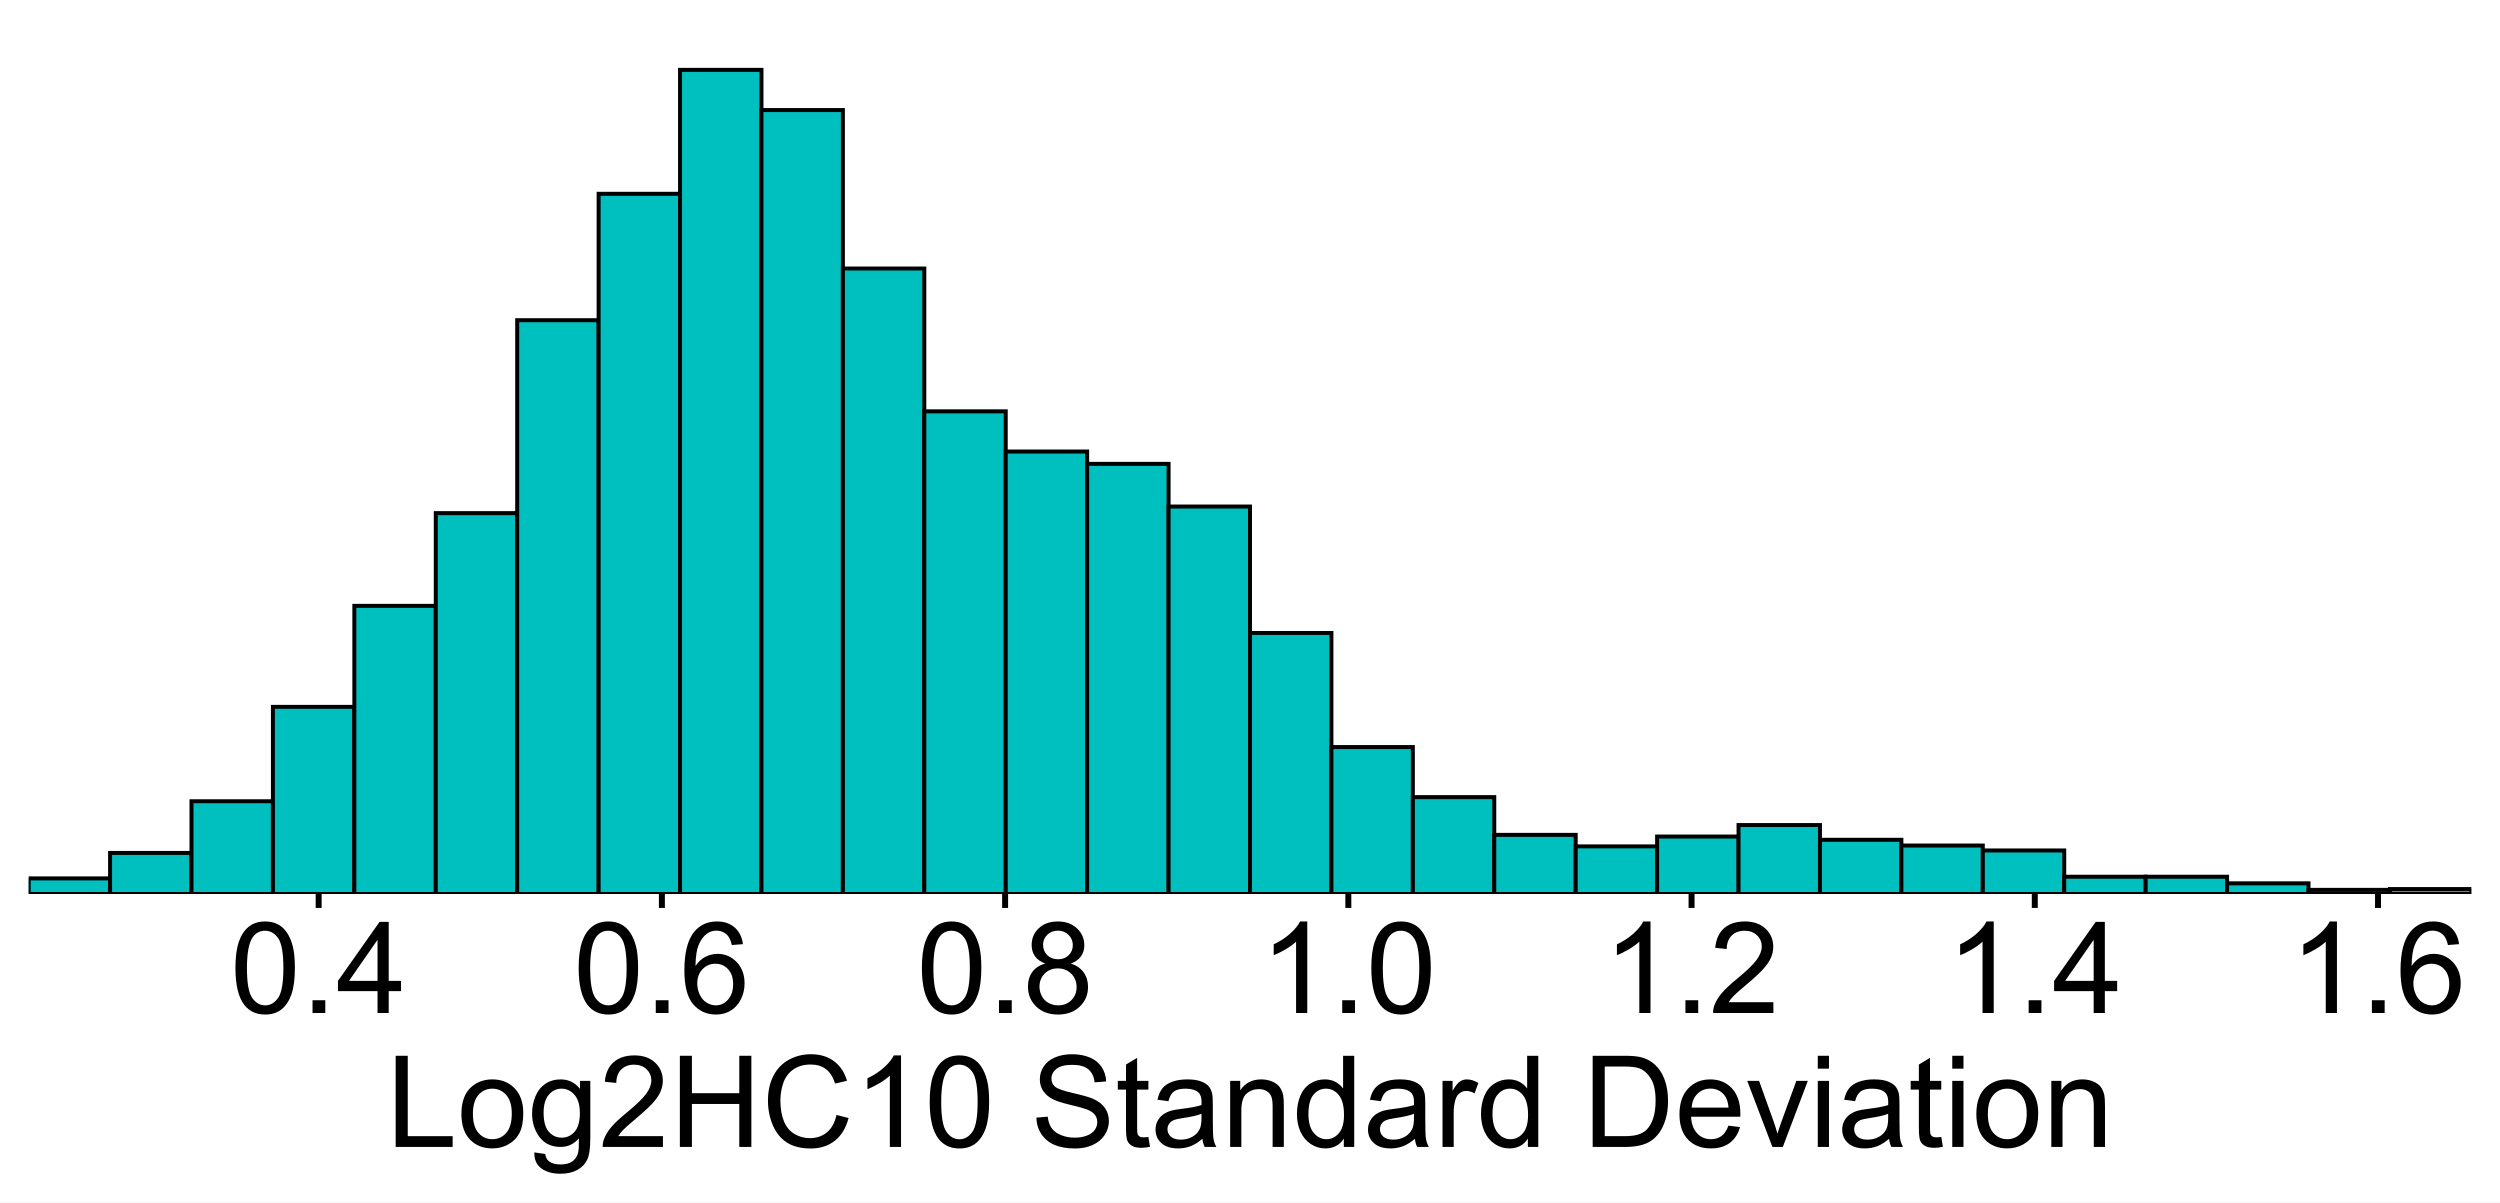
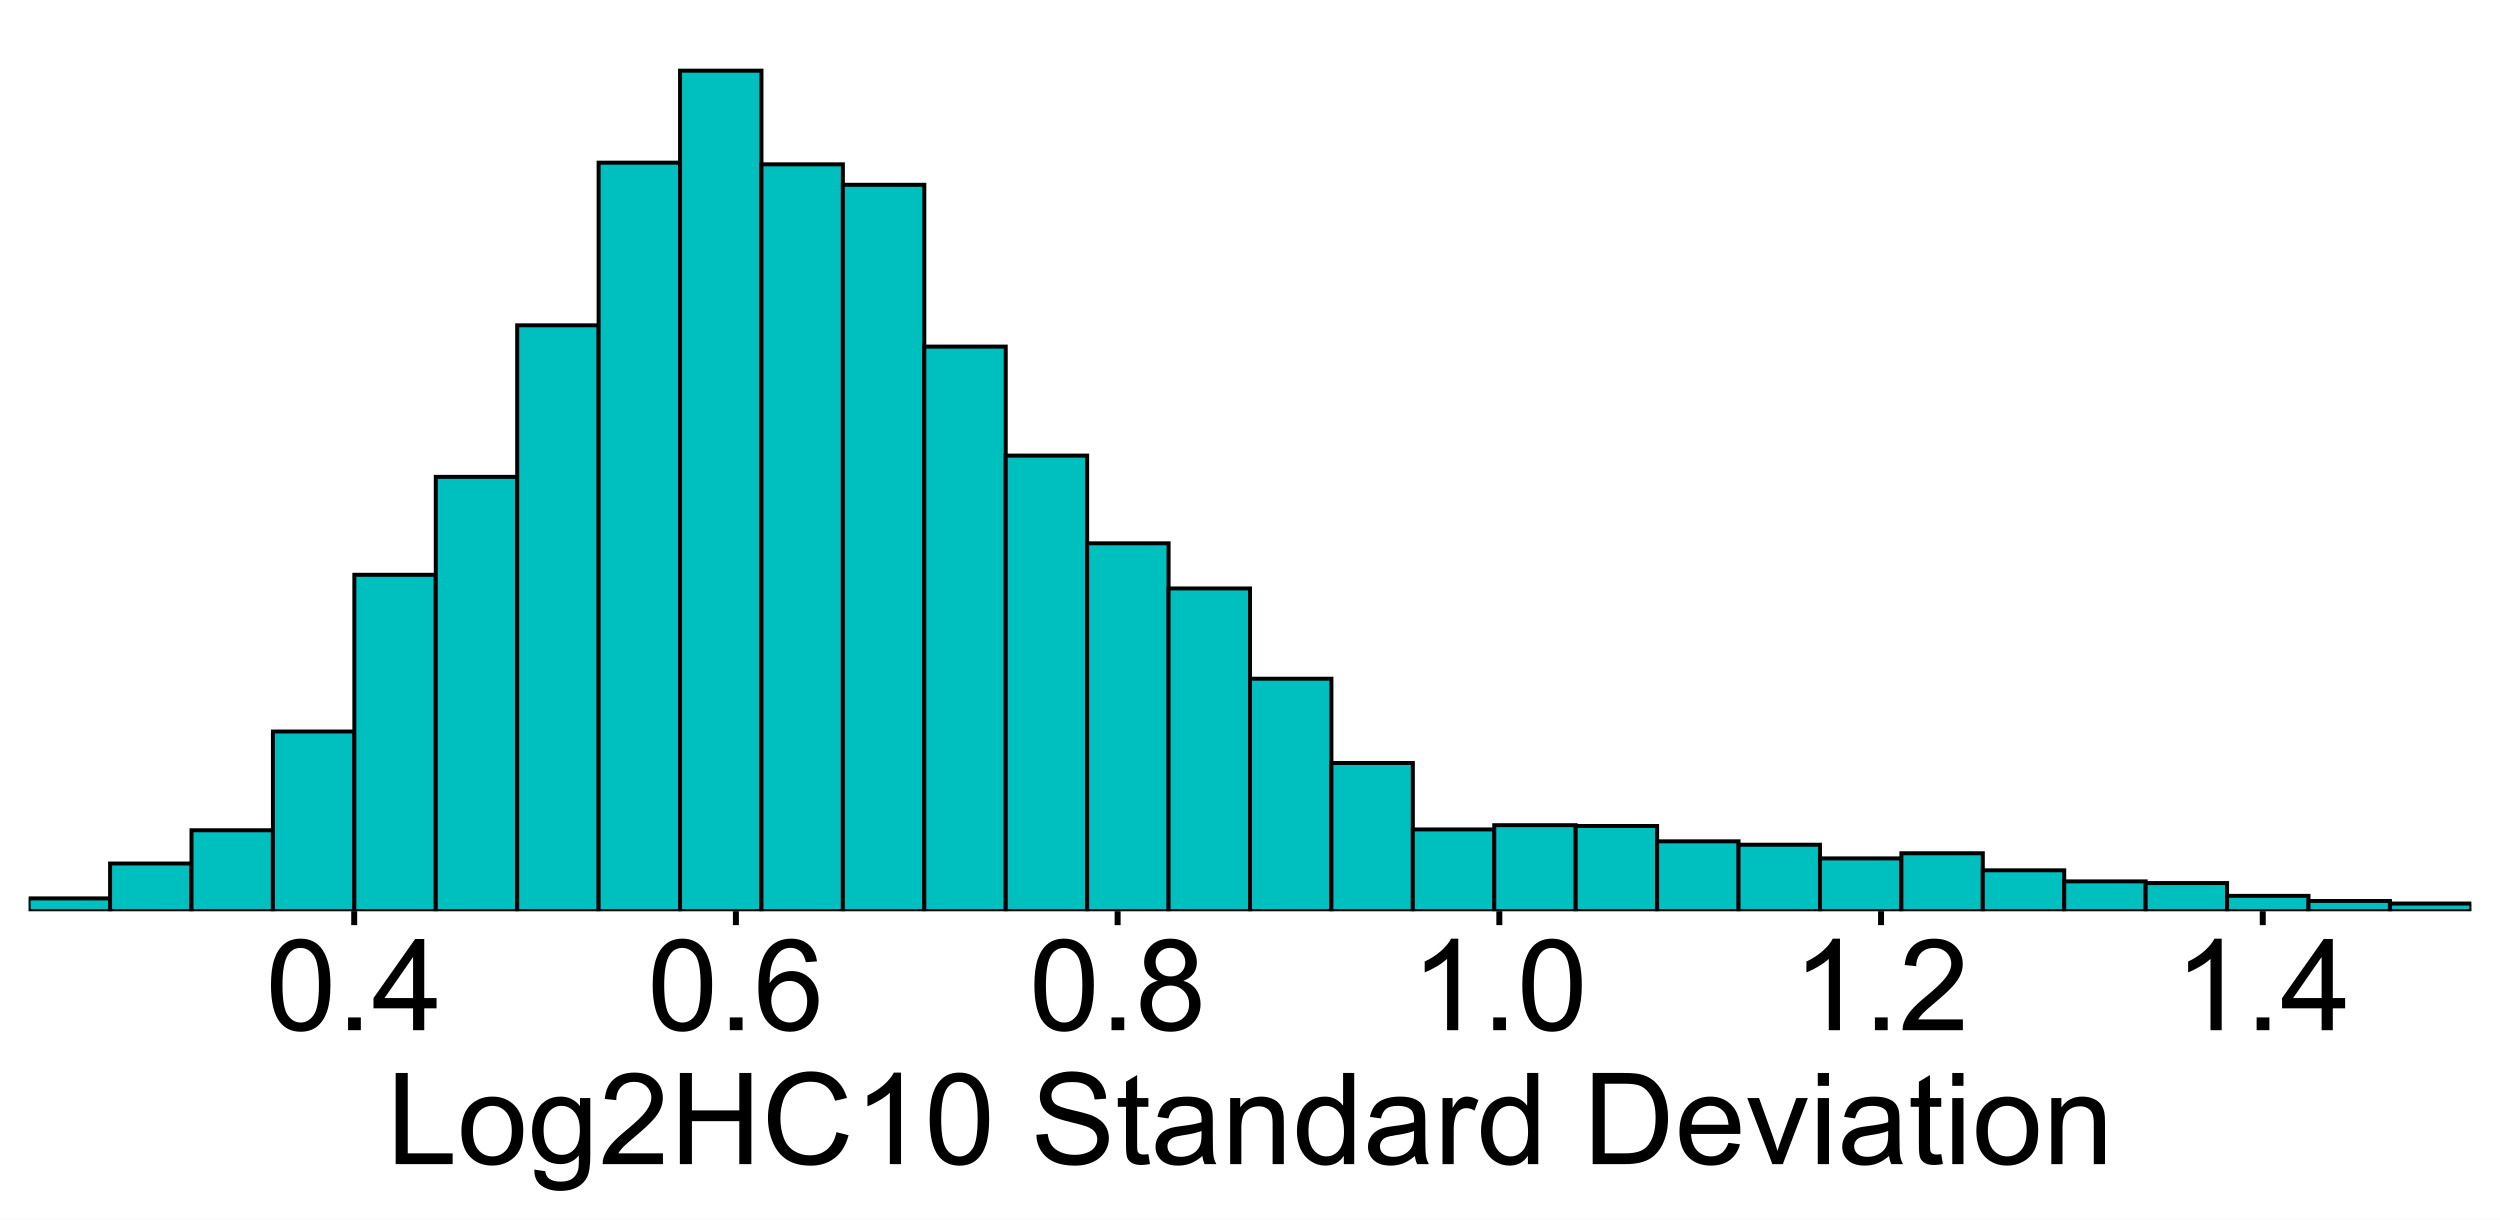
- <svg xmlns="http://www.w3.org/2000/svg" xmlns:xlink="http://www.w3.org/1999/xlink" height="302.135pt" version="1.1" viewBox="0 0 628.2 302.135" width="628.2pt">
+ <svg xmlns="http://www.w3.org/2000/svg" xmlns:xlink="http://www.w3.org/1999/xlink" width="628.2pt" height="306.455pt" viewBox="0 0 628.2 306.455" version="1.1">
  <defs>
-     <style type="text/css">*{stroke-linecap:butt;stroke-linejoin:round;}</style>
+     <style type="text/css">*{stroke-linejoin: round; stroke-linecap: butt}</style>
  </defs>
  <g id="figure_1">
    <g id="patch_1">
-       <path d="M 0 302.135  L 628.2 302.135  L 628.2 0  L 0 0  z " style="fill:#ffffff;" />
+       <path d="M 0 306.455  L 628.2 306.455  L 628.2 0  L 0 0  z " style="fill: #ffffff" />
    </g>
    <g id="axes_1">
      <g id="patch_2">
-         <path d="M 7.2 224.64  L 621 224.64  L 621 7.2  L 7.2 7.2  z " style="fill:#ffffff;" />
+         <path d="M 7.2 228.96  L 621 228.96  L 621 7.2  L 7.2 7.2  z " style="fill: #ffffff" />
      </g>
      <g id="patch_3">
-         <path clip-path="url(#p004b4e993e)" d="M 7.2 224.64  L 27.66 224.64  L 27.66 220.721  L 7.2 220.721  z " style="fill:#00bfbf;stroke:#000000;stroke-linejoin:miter;" />
+         <path d="M 7.2 228.96  L 27.66 228.96  L 27.66 225.75  L 7.2 225.75  z " clip-path="url(#p6d29925bb4)" style="fill: #00bfbf; stroke: #000000; stroke-linejoin: miter" />
      </g>
      <g id="patch_4">
-         <path clip-path="url(#p004b4e993e)" d="M 27.66 224.64  L 48.12 224.64  L 48.12 214.327  L 27.66 214.327  z " style="fill:#00bfbf;stroke:#000000;stroke-linejoin:miter;" />
+         <path d="M 27.66 228.96  L 48.12 228.96  L 48.12 216.977  L 27.66 216.977  z " clip-path="url(#p6d29925bb4)" style="fill: #00bfbf; stroke: #000000; stroke-linejoin: miter" />
      </g>
      <g id="patch_5">
-         <path clip-path="url(#p004b4e993e)" d="M 48.12 224.64  L 68.58 224.64  L 68.58 201.333  L 48.12 201.333  z " style="fill:#00bfbf;stroke:#000000;stroke-linejoin:miter;" />
+         <path d="M 48.12 228.96  L 68.58 228.96  L 68.58 208.632  L 48.12 208.632  z " clip-path="url(#p6d29925bb4)" style="fill: #00bfbf; stroke: #000000; stroke-linejoin: miter" />
      </g>
      <g id="patch_6">
-         <path clip-path="url(#p004b4e993e)" d="M 68.58 224.64  L 89.04 224.64  L 89.04 177.613  L 68.58 177.613  z " style="fill:#00bfbf;stroke:#000000;stroke-linejoin:miter;" />
+         <path d="M 68.58 228.96  L 89.04 228.96  L 89.04 183.81  L 68.58 183.81  z " clip-path="url(#p6d29925bb4)" style="fill: #00bfbf; stroke: #000000; stroke-linejoin: miter" />
      </g>
      <g id="patch_7">
-         <path clip-path="url(#p004b4e993e)" d="M 89.04 224.64  L 109.5 224.64  L 109.5 152.243  L 89.04 152.243  z " style="fill:#00bfbf;stroke:#000000;stroke-linejoin:miter;" />
+         <path d="M 89.04 228.96  L 109.5 228.96  L 109.5 144.437  L 89.04 144.437  z " clip-path="url(#p6d29925bb4)" style="fill: #00bfbf; stroke: #000000; stroke-linejoin: miter" />
      </g>
      <g id="patch_8">
-         <path clip-path="url(#p004b4e993e)" d="M 109.5 224.64  L 129.96 224.64  L 129.96 128.935  L 109.5 128.935  z " style="fill:#00bfbf;stroke:#000000;stroke-linejoin:miter;" />
+         <path d="M 109.5 228.96  L 129.96 228.96  L 129.96 119.829  L 109.5 119.829  z " clip-path="url(#p6d29925bb4)" style="fill: #00bfbf; stroke: #000000; stroke-linejoin: miter" />
      </g>
      <g id="patch_9">
-         <path clip-path="url(#p004b4e993e)" d="M 129.96 224.64  L 150.42 224.64  L 150.42 80.464  L 129.96 80.464  z " style="fill:#00bfbf;stroke:#000000;stroke-linejoin:miter;" />
+         <path d="M 129.96 228.96  L 150.42 228.96  L 150.42 81.741  L 129.96 81.741  z " clip-path="url(#p6d29925bb4)" style="fill: #00bfbf; stroke: #000000; stroke-linejoin: miter" />
      </g>
      <g id="patch_10">
-         <path clip-path="url(#p004b4e993e)" d="M 150.42 224.64  L 170.88 224.64  L 170.88 48.7  L 150.42 48.7  z " style="fill:#00bfbf;stroke:#000000;stroke-linejoin:miter;" />
+         <path d="M 150.42 228.96  L 170.88 228.96  L 170.88 40.87  L 150.42 40.87  z " clip-path="url(#p6d29925bb4)" style="fill: #00bfbf; stroke: #000000; stroke-linejoin: miter" />
      </g>
      <g id="patch_11">
-         <path clip-path="url(#p004b4e993e)" d="M 170.88 224.64  L 191.34 224.64  L 191.34 17.554  L 170.88 17.554  z " style="fill:#00bfbf;stroke:#000000;stroke-linejoin:miter;" />
+         <path d="M 170.88 228.96  L 191.34 228.96  L 191.34 17.76  L 170.88 17.76  z " clip-path="url(#p6d29925bb4)" style="fill: #00bfbf; stroke: #000000; stroke-linejoin: miter" />
      </g>
      <g id="patch_12">
-         <path clip-path="url(#p004b4e993e)" d="M 191.34 224.64  L 211.8 224.64  L 211.8 27.661  L 191.34 27.661  z " style="fill:#00bfbf;stroke:#000000;stroke-linejoin:miter;" />
+         <path d="M 191.34 228.96  L 211.8 228.96  L 211.8 41.298  L 191.34 41.298  z " clip-path="url(#p6d29925bb4)" style="fill: #00bfbf; stroke: #000000; stroke-linejoin: miter" />
      </g>
      <g id="patch_13">
-         <path clip-path="url(#p004b4e993e)" d="M 211.8 224.64  L 232.26 224.64  L 232.26 67.469  L 211.8 67.469  z " style="fill:#00bfbf;stroke:#000000;stroke-linejoin:miter;" />
+         <path d="M 211.8 228.96  L 232.26 228.96  L 232.26 46.434  L 211.8 46.434  z " clip-path="url(#p6d29925bb4)" style="fill: #00bfbf; stroke: #000000; stroke-linejoin: miter" />
      </g>
      <g id="patch_14">
-         <path clip-path="url(#p004b4e993e)" d="M 232.26 224.64  L 252.72 224.64  L 252.72 103.359  L 232.26 103.359  z " style="fill:#00bfbf;stroke:#000000;stroke-linejoin:miter;" />
+         <path d="M 232.26 228.96  L 252.72 228.96  L 252.72 87.09  L 232.26 87.09  z " clip-path="url(#p6d29925bb4)" style="fill: #00bfbf; stroke: #000000; stroke-linejoin: miter" />
      </g>
      <g id="patch_15">
-         <path clip-path="url(#p004b4e993e)" d="M 252.72 224.64  L 273.18 224.64  L 273.18 113.465  L 252.72 113.465  z " style="fill:#00bfbf;stroke:#000000;stroke-linejoin:miter;" />
+         <path d="M 252.72 228.96  L 273.18 228.96  L 273.18 114.48  L 252.72 114.48  z " clip-path="url(#p6d29925bb4)" style="fill: #00bfbf; stroke: #000000; stroke-linejoin: miter" />
      </g>
      <g id="patch_16">
-         <path clip-path="url(#p004b4e993e)" d="M 273.18 224.64  L 293.64 224.64  L 293.64 116.559  L 273.18 116.559  z " style="fill:#00bfbf;stroke:#000000;stroke-linejoin:miter;" />
+         <path d="M 273.18 228.96  L 293.64 228.96  L 293.64 136.52  L 273.18 136.52  z " clip-path="url(#p6d29925bb4)" style="fill: #00bfbf; stroke: #000000; stroke-linejoin: miter" />
      </g>
      <g id="patch_17">
-         <path clip-path="url(#p004b4e993e)" d="M 293.64 224.64  L 314.1 224.64  L 314.1 127.285  L 293.64 127.285  z " style="fill:#00bfbf;stroke:#000000;stroke-linejoin:miter;" />
+         <path d="M 293.64 228.96  L 314.1 228.96  L 314.1 147.861  L 293.64 147.861  z " clip-path="url(#p6d29925bb4)" style="fill: #00bfbf; stroke: #000000; stroke-linejoin: miter" />
      </g>
      <g id="patch_18">
-         <path clip-path="url(#p004b4e993e)" d="M 314.1 224.64  L 334.56 224.64  L 334.56 159.049  L 314.1 159.049  z " style="fill:#00bfbf;stroke:#000000;stroke-linejoin:miter;" />
+         <path d="M 314.1 228.96  L 334.56 228.96  L 334.56 170.543  L 314.1 170.543  z " clip-path="url(#p6d29925bb4)" style="fill: #00bfbf; stroke: #000000; stroke-linejoin: miter" />
      </g>
      <g id="patch_19">
-         <path clip-path="url(#p004b4e993e)" d="M 334.56 224.64  L 355.02 224.64  L 355.02 187.719  L 334.56 187.719  z " style="fill:#00bfbf;stroke:#000000;stroke-linejoin:miter;" />
+         <path d="M 334.56 228.96  L 355.02 228.96  L 355.02 191.727  L 334.56 191.727  z " clip-path="url(#p6d29925bb4)" style="fill: #00bfbf; stroke: #000000; stroke-linejoin: miter" />
      </g>
      <g id="patch_20">
-         <path clip-path="url(#p004b4e993e)" d="M 355.02 224.64  L 375.48 224.64  L 375.48 200.301  L 355.02 200.301  z " style="fill:#00bfbf;stroke:#000000;stroke-linejoin:miter;" />
+         <path d="M 355.02 228.96  L 375.48 228.96  L 375.48 208.418  L 355.02 208.418  z " clip-path="url(#p6d29925bb4)" style="fill: #00bfbf; stroke: #000000; stroke-linejoin: miter" />
      </g>
      <g id="patch_21">
-         <path clip-path="url(#p004b4e993e)" d="M 375.48 224.64  L 395.94 224.64  L 395.94 209.789  L 375.48 209.789  z " style="fill:#00bfbf;stroke:#000000;stroke-linejoin:miter;" />
+         <path d="M 375.48 228.96  L 395.94 228.96  L 395.94 207.348  L 375.48 207.348  z " clip-path="url(#p6d29925bb4)" style="fill: #00bfbf; stroke: #000000; stroke-linejoin: miter" />
      </g>
      <g id="patch_22">
-         <path clip-path="url(#p004b4e993e)" d="M 395.94 224.64  L 416.4 224.64  L 416.4 212.677  L 395.94 212.677  z " style="fill:#00bfbf;stroke:#000000;stroke-linejoin:miter;" />
+         <path d="M 395.94 228.96  L 416.4 228.96  L 416.4 207.562  L 395.94 207.562  z " clip-path="url(#p6d29925bb4)" style="fill: #00bfbf; stroke: #000000; stroke-linejoin: miter" />
      </g>
      <g id="patch_23">
-         <path clip-path="url(#p004b4e993e)" d="M 416.4 224.64  L 436.86 224.64  L 436.86 210.202  L 416.4 210.202  z " style="fill:#00bfbf;stroke:#000000;stroke-linejoin:miter;" />
+         <path d="M 416.4 228.96  L 436.86 228.96  L 436.86 211.413  L 416.4 211.413  z " clip-path="url(#p6d29925bb4)" style="fill: #00bfbf; stroke: #000000; stroke-linejoin: miter" />
      </g>
      <g id="patch_24">
-         <path clip-path="url(#p004b4e993e)" d="M 436.86 224.64  L 457.32 224.64  L 457.32 207.314  L 436.86 207.314  z " style="fill:#00bfbf;stroke:#000000;stroke-linejoin:miter;" />
+         <path d="M 436.86 228.96  L 457.32 228.96  L 457.32 212.269  L 436.86 212.269  z " clip-path="url(#p6d29925bb4)" style="fill: #00bfbf; stroke: #000000; stroke-linejoin: miter" />
      </g>
      <g id="patch_25">
-         <path clip-path="url(#p004b4e993e)" d="M 457.32 224.64  L 477.78 224.64  L 477.78 211.027  L 457.32 211.027  z " style="fill:#00bfbf;stroke:#000000;stroke-linejoin:miter;" />
+         <path d="M 457.32 228.96  L 477.78 228.96  L 477.78 215.693  L 457.32 215.693  z " clip-path="url(#p6d29925bb4)" style="fill: #00bfbf; stroke: #000000; stroke-linejoin: miter" />
      </g>
      <g id="patch_26">
-         <path clip-path="url(#p004b4e993e)" d="M 477.78 224.64  L 498.24 224.64  L 498.24 212.471  L 477.78 212.471  z " style="fill:#00bfbf;stroke:#000000;stroke-linejoin:miter;" />
+         <path d="M 477.78 228.96  L 498.24 228.96  L 498.24 214.409  L 477.78 214.409  z " clip-path="url(#p6d29925bb4)" style="fill: #00bfbf; stroke: #000000; stroke-linejoin: miter" />
      </g>
      <g id="patch_27">
-         <path clip-path="url(#p004b4e993e)" d="M 498.24 224.64  L 518.7 224.64  L 518.7 213.708  L 498.24 213.708  z " style="fill:#00bfbf;stroke:#000000;stroke-linejoin:miter;" />
+         <path d="M 498.24 228.96  L 518.7 228.96  L 518.7 218.689  L 498.24 218.689  z " clip-path="url(#p6d29925bb4)" style="fill: #00bfbf; stroke: #000000; stroke-linejoin: miter" />
      </g>
      <g id="patch_28">
-         <path clip-path="url(#p004b4e993e)" d="M 518.7 224.64  L 539.16 224.64  L 539.16 220.309  L 518.7 220.309  z " style="fill:#00bfbf;stroke:#000000;stroke-linejoin:miter;" />
+         <path d="M 518.7 228.96  L 539.16 228.96  L 539.16 221.471  L 518.7 221.471  z " clip-path="url(#p6d29925bb4)" style="fill: #00bfbf; stroke: #000000; stroke-linejoin: miter" />
      </g>
      <g id="patch_29">
-         <path clip-path="url(#p004b4e993e)" d="M 539.16 224.64  L 559.62 224.64  L 559.62 220.309  L 539.16 220.309  z " style="fill:#00bfbf;stroke:#000000;stroke-linejoin:miter;" />
+         <path d="M 539.16 228.96  L 559.62 228.96  L 559.62 221.899  L 539.16 221.899  z " clip-path="url(#p6d29925bb4)" style="fill: #00bfbf; stroke: #000000; stroke-linejoin: miter" />
      </g>
      <g id="patch_30">
-         <path clip-path="url(#p004b4e993e)" d="M 559.62 224.64  L 580.08 224.64  L 580.08 221.959  L 559.62 221.959  z " style="fill:#00bfbf;stroke:#000000;stroke-linejoin:miter;" />
+         <path d="M 559.62 228.96  L 580.08 228.96  L 580.08 225.108  L 559.62 225.108  z " clip-path="url(#p6d29925bb4)" style="fill: #00bfbf; stroke: #000000; stroke-linejoin: miter" />
      </g>
      <g id="patch_31">
-         <path clip-path="url(#p004b4e993e)" d="M 580.08 224.64  L 600.54 224.64  L 600.54 223.609  L 580.08 223.609  z " style="fill:#00bfbf;stroke:#000000;stroke-linejoin:miter;" />
+         <path d="M 580.08 228.96  L 600.54 228.96  L 600.54 226.392  L 580.08 226.392  z " clip-path="url(#p6d29925bb4)" style="fill: #00bfbf; stroke: #000000; stroke-linejoin: miter" />
      </g>
      <g id="patch_32">
-         <path clip-path="url(#p004b4e993e)" d="M 600.54 224.64  L 621 224.64  L 621 223.402  L 600.54 223.402  z " style="fill:#00bfbf;stroke:#000000;stroke-linejoin:miter;" />
+         <path d="M 600.54 228.96  L 621 228.96  L 621 227.034  L 600.54 227.034  z " clip-path="url(#p6d29925bb4)" style="fill: #00bfbf; stroke: #000000; stroke-linejoin: miter" />
      </g>
      <g id="matplotlib.axis_1">
        <g id="xtick_1">
          <g id="line2d_1">
            <defs>
-               <path d="M 0 0  L 0 3.5  " id="m7b5b2a0253" style="stroke:#000000;stroke-width:1.5;" />
+               <path id="m96fb729a9b" d="M 0 0  L 0 3.5  " style="stroke: #000000; stroke-width: 1.5" />
            </defs>
            <g>
-               <use style="stroke:#000000;stroke-width:1.5;" x="80.073" xlink:href="#m7b5b2a0253" y="224.64" />
+               <use xlink:href="#m96fb729a9b" x="89.003" y="228.96" style="stroke: #000000; stroke-width: 1.5" />
            </g>
          </g>
          <g id="text_1">
-             <g transform="translate(57.83257 254.545)scale(0.32 -0.32)">
-               <defs>
-                 <path d="M 266 2259  Q 266 3072 433 3567  Q 600 4063 929 4331  Q 1259 4600 1759 4600  Q 2128 4600 2406 4451  Q 2684 4303 2865 4023  Q 3047 3744 3150 3342  Q 3253 2941 3253 2259  Q 3253 1453 3087 958  Q 2922 463 2592 192  Q 2263 -78 1759 -78  Q 1097 -78 719 397  Q 266 969 266 2259  z M 844 2259  Q 844 1131 1108 757  Q 1372 384 1759 384  Q 2147 384 2411 759  Q 2675 1134 2675 2259  Q 2675 3391 2411 3762  Q 2147 4134 1753 4134  Q 1366 4134 1134 3806  Q 844 3388 844 2259  z " id="ArialMT-30" transform="scale(0.015625)" />
-                 <path d="M 581 0  L 581 641  L 1222 641  L 1222 0  L 581 0  z " id="ArialMT-2e" transform="scale(0.015625)" />
-                 <path d="M 2069 0  L 2069 1097  L 81 1097  L 81 1613  L 2172 4581  L 2631 4581  L 2631 1613  L 3250 1613  L 3250 1097  L 2631 1097  L 2631 0  L 2069 0  z M 2069 1613  L 2069 3678  L 634 1613  L 2069 1613  z " id="ArialMT-34" transform="scale(0.015625)" />
+             <g transform="translate(66.763 258.865) scale(0.32 -0.32)">
+               <defs>
+                 <path id="ArialMT-30" d="M 266 2259  Q 266 3072 433 3567  Q 600 4063 929 4331  Q 1259 4600 1759 4600  Q 2128 4600 2406 4451  Q 2684 4303 2865 4023  Q 3047 3744 3150 3342  Q 3253 2941 3253 2259  Q 3253 1453 3087 958  Q 2922 463 2592 192  Q 2263 -78 1759 -78  Q 1097 -78 719 397  Q 266 969 266 2259  z M 844 2259  Q 844 1131 1108 757  Q 1372 384 1759 384  Q 2147 384 2411 759  Q 2675 1134 2675 2259  Q 2675 3391 2411 3762  Q 2147 4134 1753 4134  Q 1366 4134 1134 3806  Q 844 3388 844 2259  z " transform="scale(0.015625)" />
+                 <path id="ArialMT-2e" d="M 581 0  L 581 641  L 1222 641  L 1222 0  L 581 0  z " transform="scale(0.015625)" />
+                 <path id="ArialMT-34" d="M 2069 0  L 2069 1097  L 81 1097  L 81 1613  L 2172 4581  L 2631 4581  L 2631 1613  L 3250 1613  L 3250 1097  L 2631 1097  L 2631 0  L 2069 0  z M 2069 1613  L 2069 3678  L 634 1613  L 2069 1613  z " transform="scale(0.015625)" />
              </defs>
              <use xlink:href="#ArialMT-30" />
-               <use x="55.615" xlink:href="#ArialMT-2e" />
-               <use x="83.398" xlink:href="#ArialMT-34" />
+               <use xlink:href="#ArialMT-2e" transform="translate(55.61523 0)" />
+               <use xlink:href="#ArialMT-34" transform="translate(83.39844 0)" />
            </g>
          </g>
        </g>
        <g id="xtick_2">
          <g id="line2d_2">
            <g>
-               <use style="stroke:#000000;stroke-width:1.5;" x="166.319" xlink:href="#m7b5b2a0253" y="224.64" />
+               <use xlink:href="#m96fb729a9b" x="184.92" y="228.96" style="stroke: #000000; stroke-width: 1.5" />
            </g>
          </g>
          <g id="text_2">
-             <g transform="translate(144.0785 254.545)scale(0.32 -0.32)">
-               <defs>
-                 <path d="M 3184 3459  L 2625 3416  Q 2550 3747 2413 3897  Q 2184 4138 1850 4138  Q 1581 4138 1378 3988  Q 1113 3794 959 3422  Q 806 3050 800 2363  Q 1003 2672 1297 2822  Q 1591 2972 1913 2972  Q 2475 2972 2870 2558  Q 3266 2144 3266 1488  Q 3266 1056 3080 686  Q 2894 316 2569 119  Q 2244 -78 1831 -78  Q 1128 -78 684 439  Q 241 956 241 2144  Q 241 3472 731 4075  Q 1159 4600 1884 4600  Q 2425 4600 2770 4297  Q 3116 3994 3184 3459  z M 888 1484  Q 888 1194 1011 928  Q 1134 663 1356 523  Q 1578 384 1822 384  Q 2178 384 2434 671  Q 2691 959 2691 1453  Q 2691 1928 2437 2201  Q 2184 2475 1800 2475  Q 1419 2475 1153 2201  Q 888 1928 888 1484  z " id="ArialMT-36" transform="scale(0.015625)" />
+             <g transform="translate(162.6796 258.865) scale(0.32 -0.32)">
+               <defs>
+                 <path id="ArialMT-36" d="M 3184 3459  L 2625 3416  Q 2550 3747 2413 3897  Q 2184 4138 1850 4138  Q 1581 4138 1378 3988  Q 1113 3794 959 3422  Q 806 3050 800 2363  Q 1003 2672 1297 2822  Q 1591 2972 1913 2972  Q 2475 2972 2870 2558  Q 3266 2144 3266 1488  Q 3266 1056 3080 686  Q 2894 316 2569 119  Q 2244 -78 1831 -78  Q 1128 -78 684 439  Q 241 956 241 2144  Q 241 3472 731 4075  Q 1159 4600 1884 4600  Q 2425 4600 2770 4297  Q 3116 3994 3184 3459  z M 888 1484  Q 888 1194 1011 928  Q 1134 663 1356 523  Q 1578 384 1822 384  Q 2178 384 2434 671  Q 2691 959 2691 1453  Q 2691 1928 2437 2201  Q 2184 2475 1800 2475  Q 1419 2475 1153 2201  Q 888 1928 888 1484  z " transform="scale(0.015625)" />
              </defs>
              <use xlink:href="#ArialMT-30" />
-               <use x="55.615" xlink:href="#ArialMT-2e" />
-               <use x="83.398" xlink:href="#ArialMT-36" />
+               <use xlink:href="#ArialMT-2e" transform="translate(55.61523 0)" />
+               <use xlink:href="#ArialMT-36" transform="translate(83.39844 0)" />
            </g>
          </g>
        </g>
        <g id="xtick_3">
          <g id="line2d_3">
            <g>
-               <use style="stroke:#000000;stroke-width:1.5;" x="252.564" xlink:href="#m7b5b2a0253" y="224.64" />
+               <use xlink:href="#m96fb729a9b" x="280.836" y="228.96" style="stroke: #000000; stroke-width: 1.5" />
            </g>
          </g>
          <g id="text_3">
-             <g transform="translate(230.3245 254.545)scale(0.32 -0.32)">
-               <defs>
-                 <path d="M 1131 2484  Q 781 2613 612 2850  Q 444 3088 444 3419  Q 444 3919 803 4259  Q 1163 4600 1759 4600  Q 2359 4600 2725 4251  Q 3091 3903 3091 3403  Q 3091 3084 2923 2848  Q 2756 2613 2416 2484  Q 2838 2347 3058 2040  Q 3278 1734 3278 1309  Q 3278 722 2862 322  Q 2447 -78 1769 -78  Q 1091 -78 675 323  Q 259 725 259 1325  Q 259 1772 486 2073  Q 713 2375 1131 2484  z M 1019 3438  Q 1019 3113 1228 2906  Q 1438 2700 1772 2700  Q 2097 2700 2305 2904  Q 2513 3109 2513 3406  Q 2513 3716 2298 3927  Q 2084 4138 1766 4138  Q 1444 4138 1231 3931  Q 1019 3725 1019 3438  z M 838 1322  Q 838 1081 952 856  Q 1066 631 1291 507  Q 1516 384 1775 384  Q 2178 384 2440 643  Q 2703 903 2703 1303  Q 2703 1709 2433 1975  Q 2163 2241 1756 2241  Q 1359 2241 1098 1978  Q 838 1716 838 1322  z " id="ArialMT-38" transform="scale(0.015625)" />
+             <g transform="translate(258.5962 258.865) scale(0.32 -0.32)">
+               <defs>
+                 <path id="ArialMT-38" d="M 1131 2484  Q 781 2613 612 2850  Q 444 3088 444 3419  Q 444 3919 803 4259  Q 1163 4600 1759 4600  Q 2359 4600 2725 4251  Q 3091 3903 3091 3403  Q 3091 3084 2923 2848  Q 2756 2613 2416 2484  Q 2838 2347 3058 2040  Q 3278 1734 3278 1309  Q 3278 722 2862 322  Q 2447 -78 1769 -78  Q 1091 -78 675 323  Q 259 725 259 1325  Q 259 1772 486 2073  Q 713 2375 1131 2484  z M 1019 3438  Q 1019 3113 1228 2906  Q 1438 2700 1772 2700  Q 2097 2700 2305 2904  Q 2513 3109 2513 3406  Q 2513 3716 2298 3927  Q 2084 4138 1766 4138  Q 1444 4138 1231 3931  Q 1019 3725 1019 3438  z M 838 1322  Q 838 1081 952 856  Q 1066 631 1291 507  Q 1516 384 1775 384  Q 2178 384 2440 643  Q 2703 903 2703 1303  Q 2703 1709 2433 1975  Q 2163 2241 1756 2241  Q 1359 2241 1098 1978  Q 838 1716 838 1322  z " transform="scale(0.015625)" />
              </defs>
              <use xlink:href="#ArialMT-30" />
-               <use x="55.615" xlink:href="#ArialMT-2e" />
-               <use x="83.398" xlink:href="#ArialMT-38" />
+               <use xlink:href="#ArialMT-2e" transform="translate(55.61523 0)" />
+               <use xlink:href="#ArialMT-38" transform="translate(83.39844 0)" />
            </g>
          </g>
        </g>
        <g id="xtick_4">
          <g id="line2d_4">
            <g>
-               <use style="stroke:#000000;stroke-width:1.5;" x="338.81" xlink:href="#m7b5b2a0253" y="224.64" />
+               <use xlink:href="#m96fb729a9b" x="376.753" y="228.96" style="stroke: #000000; stroke-width: 1.5" />
            </g>
          </g>
          <g id="text_4">
-             <g transform="translate(316.5704 254.545)scale(0.32 -0.32)">
-               <defs>
-                 <path d="M 2384 0  L 1822 0  L 1822 3584  Q 1619 3391 1289 3197  Q 959 3003 697 2906  L 697 3450  Q 1169 3672 1522 3987  Q 1875 4303 2022 4600  L 2384 4600  L 2384 0  z " id="ArialMT-31" transform="scale(0.015625)" />
+             <g transform="translate(354.5128 258.865) scale(0.32 -0.32)">
+               <defs>
+                 <path id="ArialMT-31" d="M 2384 0  L 1822 0  L 1822 3584  Q 1619 3391 1289 3197  Q 959 3003 697 2906  L 697 3450  Q 1169 3672 1522 3987  Q 1875 4303 2022 4600  L 2384 4600  L 2384 0  z " transform="scale(0.015625)" />
              </defs>
              <use xlink:href="#ArialMT-31" />
-               <use x="55.615" xlink:href="#ArialMT-2e" />
-               <use x="83.398" xlink:href="#ArialMT-30" />
+               <use xlink:href="#ArialMT-2e" transform="translate(55.61523 0)" />
+               <use xlink:href="#ArialMT-30" transform="translate(83.39844 0)" />
            </g>
          </g>
        </g>
        <g id="xtick_5">
          <g id="line2d_5">
            <g>
-               <use style="stroke:#000000;stroke-width:1.5;" x="425.056" xlink:href="#m7b5b2a0253" y="224.64" />
+               <use xlink:href="#m96fb729a9b" x="472.669" y="228.96" style="stroke: #000000; stroke-width: 1.5" />
            </g>
          </g>
          <g id="text_5">
-             <g transform="translate(402.8164 254.545)scale(0.32 -0.32)">
-               <defs>
-                 <path d="M 3222 541  L 3222 0  L 194 0  Q 188 203 259 391  Q 375 700 629 1000  Q 884 1300 1366 1694  Q 2113 2306 2375 2664  Q 2638 3022 2638 3341  Q 2638 3675 2398 3904  Q 2159 4134 1775 4134  Q 1369 4134 1125 3890  Q 881 3647 878 3216  L 300 3275  Q 359 3922 746 4261  Q 1134 4600 1788 4600  Q 2447 4600 2831 4234  Q 3216 3869 3216 3328  Q 3216 3053 3103 2787  Q 2991 2522 2730 2228  Q 2469 1934 1863 1422  Q 1356 997 1212 845  Q 1069 694 975 541  L 3222 541  z " id="ArialMT-32" transform="scale(0.015625)" />
+             <g transform="translate(450.4293 258.865) scale(0.32 -0.32)">
+               <defs>
+                 <path id="ArialMT-32" d="M 3222 541  L 3222 0  L 194 0  Q 188 203 259 391  Q 375 700 629 1000  Q 884 1300 1366 1694  Q 2113 2306 2375 2664  Q 2638 3022 2638 3341  Q 2638 3675 2398 3904  Q 2159 4134 1775 4134  Q 1369 4134 1125 3890  Q 881 3647 878 3216  L 300 3275  Q 359 3922 746 4261  Q 1134 4600 1788 4600  Q 2447 4600 2831 4234  Q 3216 3869 3216 3328  Q 3216 3053 3103 2787  Q 2991 2522 2730 2228  Q 2469 1934 1863 1422  Q 1356 997 1212 845  Q 1069 694 975 541  L 3222 541  z " transform="scale(0.015625)" />
              </defs>
              <use xlink:href="#ArialMT-31" />
-               <use x="55.615" xlink:href="#ArialMT-2e" />
-               <use x="83.398" xlink:href="#ArialMT-32" />
+               <use xlink:href="#ArialMT-2e" transform="translate(55.61523 0)" />
+               <use xlink:href="#ArialMT-32" transform="translate(83.39844 0)" />
            </g>
          </g>
        </g>
        <g id="xtick_6">
          <g id="line2d_6">
            <g>
-               <use style="stroke:#000000;stroke-width:1.5;" x="511.302" xlink:href="#m7b5b2a0253" y="224.64" />
+               <use xlink:href="#m96fb729a9b" x="568.586" y="228.96" style="stroke: #000000; stroke-width: 1.5" />
            </g>
          </g>
          <g id="text_6">
-             <g transform="translate(489.0623 254.545)scale(0.32 -0.32)">
+             <g transform="translate(546.3459 258.865) scale(0.32 -0.32)">
              <use xlink:href="#ArialMT-31" />
-               <use x="55.615" xlink:href="#ArialMT-2e" />
-               <use x="83.398" xlink:href="#ArialMT-34" />
-             </g>
-           </g>
-         </g>
-         <g id="xtick_7">
-           <g id="line2d_7">
-             <g>
-               <use style="stroke:#000000;stroke-width:1.5;" x="597.548" xlink:href="#m7b5b2a0253" y="224.64" />
-             </g>
-           </g>
-           <g id="text_7">
-             <g transform="translate(575.3082 254.545)scale(0.32 -0.32)">
-               <use xlink:href="#ArialMT-31" />
-               <use x="55.615" xlink:href="#ArialMT-2e" />
-               <use x="83.398" xlink:href="#ArialMT-36" />
-             </g>
-           </g>
-         </g>
-         <g id="text_8">
-           <g transform="translate(97.0825 288.2)scale(0.32 -0.32)">
+               <use xlink:href="#ArialMT-2e" transform="translate(55.61523 0)" />
+               <use xlink:href="#ArialMT-34" transform="translate(83.39844 0)" />
+             </g>
+           </g>
+         </g>
+         <g id="text_7">
+           <g transform="translate(97.0825 292.52) scale(0.32 -0.32)">
            <defs>
-               <path d="M 469 0  L 469 4581  L 1075 4581  L 1075 541  L 3331 541  L 3331 0  L 469 0  z " id="ArialMT-4c" transform="scale(0.015625)" />
-               <path d="M 213 1659  Q 213 2581 725 3025  Q 1153 3394 1769 3394  Q 2453 3394 2887 2945  Q 3322 2497 3322 1706  Q 3322 1066 3130 698  Q 2938 331 2570 128  Q 2203 -75 1769 -75  Q 1072 -75 642 372  Q 213 819 213 1659  z M 791 1659  Q 791 1022 1069 705  Q 1347 388 1769 388  Q 2188 388 2466 706  Q 2744 1025 2744 1678  Q 2744 2294 2464 2611  Q 2184 2928 1769 2928  Q 1347 2928 1069 2612  Q 791 2297 791 1659  z " id="ArialMT-6f" transform="scale(0.015625)" />
-               <path d="M 319 -275  L 866 -356  Q 900 -609 1056 -725  Q 1266 -881 1628 -881  Q 2019 -881 2231 -725  Q 2444 -569 2519 -288  Q 2563 -116 2559 434  Q 2191 0 1641 0  Q 956 0 581 494  Q 206 988 206 1678  Q 206 2153 378 2554  Q 550 2956 876 3175  Q 1203 3394 1644 3394  Q 2231 3394 2613 2919  L 2613 3319  L 3131 3319  L 3131 450  Q 3131 -325 2973 -648  Q 2816 -972 2473 -1159  Q 2131 -1347 1631 -1347  Q 1038 -1347 672 -1080  Q 306 -813 319 -275  z M 784 1719  Q 784 1066 1043 766  Q 1303 466 1694 466  Q 2081 466 2343 764  Q 2606 1063 2606 1700  Q 2606 2309 2336 2618  Q 2066 2928 1684 2928  Q 1309 2928 1046 2623  Q 784 2319 784 1719  z " id="ArialMT-67" transform="scale(0.015625)" />
-               <path d="M 513 0  L 513 4581  L 1119 4581  L 1119 2700  L 3500 2700  L 3500 4581  L 4106 4581  L 4106 0  L 3500 0  L 3500 2159  L 1119 2159  L 1119 0  L 513 0  z " id="ArialMT-48" transform="scale(0.015625)" />
-               <path d="M 3763 1606  L 4369 1453  Q 4178 706 3683 314  Q 3188 -78 2472 -78  Q 1731 -78 1267 223  Q 803 525 561 1097  Q 319 1669 319 2325  Q 319 3041 592 3573  Q 866 4106 1370 4382  Q 1875 4659 2481 4659  Q 3169 4659 3637 4309  Q 4106 3959 4291 3325  L 3694 3184  Q 3534 3684 3231 3912  Q 2928 4141 2469 4141  Q 1941 4141 1586 3887  Q 1231 3634 1087 3207  Q 944 2781 944 2328  Q 944 1744 1114 1308  Q 1284 872 1643 656  Q 2003 441 2422 441  Q 2931 441 3284 734  Q 3638 1028 3763 1606  z " id="ArialMT-43" transform="scale(0.015625)" />
+               <path id="ArialMT-4c" d="M 469 0  L 469 4581  L 1075 4581  L 1075 541  L 3331 541  L 3331 0  L 469 0  z " transform="scale(0.015625)" />
+               <path id="ArialMT-6f" d="M 213 1659  Q 213 2581 725 3025  Q 1153 3394 1769 3394  Q 2453 3394 2887 2945  Q 3322 2497 3322 1706  Q 3322 1066 3130 698  Q 2938 331 2570 128  Q 2203 -75 1769 -75  Q 1072 -75 642 372  Q 213 819 213 1659  z M 791 1659  Q 791 1022 1069 705  Q 1347 388 1769 388  Q 2188 388 2466 706  Q 2744 1025 2744 1678  Q 2744 2294 2464 2611  Q 2184 2928 1769 2928  Q 1347 2928 1069 2612  Q 791 2297 791 1659  z " transform="scale(0.015625)" />
+               <path id="ArialMT-67" d="M 319 -275  L 866 -356  Q 900 -609 1056 -725  Q 1266 -881 1628 -881  Q 2019 -881 2231 -725  Q 2444 -569 2519 -288  Q 2563 -116 2559 434  Q 2191 0 1641 0  Q 956 0 581 494  Q 206 988 206 1678  Q 206 2153 378 2554  Q 550 2956 876 3175  Q 1203 3394 1644 3394  Q 2231 3394 2613 2919  L 2613 3319  L 3131 3319  L 3131 450  Q 3131 -325 2973 -648  Q 2816 -972 2473 -1159  Q 2131 -1347 1631 -1347  Q 1038 -1347 672 -1080  Q 306 -813 319 -275  z M 784 1719  Q 784 1066 1043 766  Q 1303 466 1694 466  Q 2081 466 2343 764  Q 2606 1063 2606 1700  Q 2606 2309 2336 2618  Q 2066 2928 1684 2928  Q 1309 2928 1046 2623  Q 784 2319 784 1719  z " transform="scale(0.015625)" />
+               <path id="ArialMT-48" d="M 513 0  L 513 4581  L 1119 4581  L 1119 2700  L 3500 2700  L 3500 4581  L 4106 4581  L 4106 0  L 3500 0  L 3500 2159  L 1119 2159  L 1119 0  L 513 0  z " transform="scale(0.015625)" />
+               <path id="ArialMT-43" d="M 3763 1606  L 4369 1453  Q 4178 706 3683 314  Q 3188 -78 2472 -78  Q 1731 -78 1267 223  Q 803 525 561 1097  Q 319 1669 319 2325  Q 319 3041 592 3573  Q 866 4106 1370 4382  Q 1875 4659 2481 4659  Q 3169 4659 3637 4309  Q 4106 3959 4291 3325  L 3694 3184  Q 3534 3684 3231 3912  Q 2928 4141 2469 4141  Q 1941 4141 1586 3887  Q 1231 3634 1087 3207  Q 944 2781 944 2328  Q 944 1744 1114 1308  Q 1284 872 1643 656  Q 2003 441 2422 441  Q 2931 441 3284 734  Q 3638 1028 3763 1606  z " transform="scale(0.015625)" />
              <path id="ArialMT-20" transform="scale(0.015625)" />
-               <path d="M 288 1472  L 859 1522  Q 900 1178 1048 958  Q 1197 738 1509 602  Q 1822 466 2213 466  Q 2559 466 2825 569  Q 3091 672 3220 851  Q 3350 1031 3350 1244  Q 3350 1459 3225 1620  Q 3100 1781 2813 1891  Q 2628 1963 1997 2114  Q 1366 2266 1113 2400  Q 784 2572 623 2826  Q 463 3081 463 3397  Q 463 3744 659 4045  Q 856 4347 1234 4503  Q 1613 4659 2075 4659  Q 2584 4659 2973 4495  Q 3363 4331 3572 4012  Q 3781 3694 3797 3291  L 3216 3247  Q 3169 3681 2898 3903  Q 2628 4125 2100 4125  Q 1550 4125 1298 3923  Q 1047 3722 1047 3438  Q 1047 3191 1225 3031  Q 1400 2872 2139 2705  Q 2878 2538 3153 2413  Q 3553 2228 3743 1945  Q 3934 1663 3934 1294  Q 3934 928 3725 604  Q 3516 281 3123 101  Q 2731 -78 2241 -78  Q 1619 -78 1198 103  Q 778 284 539 648  Q 300 1013 288 1472  z " id="ArialMT-53" transform="scale(0.015625)" />
-               <path d="M 1650 503  L 1731 6  Q 1494 -44 1306 -44  Q 1000 -44 831 53  Q 663 150 594 308  Q 525 466 525 972  L 525 2881  L 113 2881  L 113 3319  L 525 3319  L 525 4141  L 1084 4478  L 1084 3319  L 1650 3319  L 1650 2881  L 1084 2881  L 1084 941  Q 1084 700 1114 631  Q 1144 563 1211 522  Q 1278 481 1403 481  Q 1497 481 1650 503  z " id="ArialMT-74" transform="scale(0.015625)" />
-               <path d="M 2588 409  Q 2275 144 1986 34  Q 1697 -75 1366 -75  Q 819 -75 525 192  Q 231 459 231 875  Q 231 1119 342 1320  Q 453 1522 633 1644  Q 813 1766 1038 1828  Q 1203 1872 1538 1913  Q 2219 1994 2541 2106  Q 2544 2222 2544 2253  Q 2544 2597 2384 2738  Q 2169 2928 1744 2928  Q 1347 2928 1158 2789  Q 969 2650 878 2297  L 328 2372  Q 403 2725 575 2942  Q 747 3159 1072 3276  Q 1397 3394 1825 3394  Q 2250 3394 2515 3294  Q 2781 3194 2906 3042  Q 3031 2891 3081 2659  Q 3109 2516 3109 2141  L 3109 1391  Q 3109 606 3145 398  Q 3181 191 3288 0  L 2700 0  Q 2613 175 2588 409  z M 2541 1666  Q 2234 1541 1622 1453  Q 1275 1403 1131 1340  Q 988 1278 909 1158  Q 831 1038 831 891  Q 831 666 1001 516  Q 1172 366 1500 366  Q 1825 366 2078 508  Q 2331 650 2450 897  Q 2541 1088 2541 1459  L 2541 1666  z " id="ArialMT-61" transform="scale(0.015625)" />
-               <path d="M 422 0  L 422 3319  L 928 3319  L 928 2847  Q 1294 3394 1984 3394  Q 2284 3394 2536 3286  Q 2788 3178 2913 3003  Q 3038 2828 3088 2588  Q 3119 2431 3119 2041  L 3119 0  L 2556 0  L 2556 2019  Q 2556 2363 2490 2533  Q 2425 2703 2258 2804  Q 2091 2906 1866 2906  Q 1506 2906 1245 2678  Q 984 2450 984 1813  L 984 0  L 422 0  z " id="ArialMT-6e" transform="scale(0.015625)" />
-               <path d="M 2575 0  L 2575 419  Q 2259 -75 1647 -75  Q 1250 -75 917 144  Q 584 363 401 755  Q 219 1147 219 1656  Q 219 2153 384 2558  Q 550 2963 881 3178  Q 1213 3394 1622 3394  Q 1922 3394 2156 3267  Q 2391 3141 2538 2938  L 2538 4581  L 3097 4581  L 3097 0  L 2575 0  z M 797 1656  Q 797 1019 1065 703  Q 1334 388 1700 388  Q 2069 388 2326 689  Q 2584 991 2584 1609  Q 2584 2291 2321 2609  Q 2059 2928 1675 2928  Q 1300 2928 1048 2622  Q 797 2316 797 1656  z " id="ArialMT-64" transform="scale(0.015625)" />
-               <path d="M 416 0  L 416 3319  L 922 3319  L 922 2816  Q 1116 3169 1280 3281  Q 1444 3394 1641 3394  Q 1925 3394 2219 3213  L 2025 2691  Q 1819 2813 1613 2813  Q 1428 2813 1281 2702  Q 1134 2591 1072 2394  Q 978 2094 978 1738  L 978 0  L 416 0  z " id="ArialMT-72" transform="scale(0.015625)" />
-               <path d="M 494 0  L 494 4581  L 2072 4581  Q 2606 4581 2888 4516  Q 3281 4425 3559 4188  Q 3922 3881 4101 3404  Q 4281 2928 4281 2316  Q 4281 1794 4159 1391  Q 4038 988 3847 723  Q 3656 459 3429 307  Q 3203 156 2883 78  Q 2563 0 2147 0  L 494 0  z M 1100 541  L 2078 541  Q 2531 541 2789 625  Q 3047 709 3200 863  Q 3416 1078 3536 1442  Q 3656 1806 3656 2325  Q 3656 3044 3420 3430  Q 3184 3816 2847 3947  Q 2603 4041 2063 4041  L 1100 4041  L 1100 541  z " id="ArialMT-44" transform="scale(0.015625)" />
-               <path d="M 2694 1069  L 3275 997  Q 3138 488 2766 206  Q 2394 -75 1816 -75  Q 1088 -75 661 373  Q 234 822 234 1631  Q 234 2469 665 2931  Q 1097 3394 1784 3394  Q 2450 3394 2872 2941  Q 3294 2488 3294 1666  Q 3294 1616 3291 1516  L 816 1516  Q 847 969 1125 678  Q 1403 388 1819 388  Q 2128 388 2347 550  Q 2566 713 2694 1069  z M 847 1978  L 2700 1978  Q 2663 2397 2488 2606  Q 2219 2931 1791 2931  Q 1403 2931 1139 2672  Q 875 2413 847 1978  z " id="ArialMT-65" transform="scale(0.015625)" />
-               <path d="M 1344 0  L 81 3319  L 675 3319  L 1388 1331  Q 1503 1009 1600 663  Q 1675 925 1809 1294  L 2547 3319  L 3125 3319  L 1869 0  L 1344 0  z " id="ArialMT-76" transform="scale(0.015625)" />
-               <path d="M 425 3934  L 425 4581  L 988 4581  L 988 3934  L 425 3934  z M 425 0  L 425 3319  L 988 3319  L 988 0  L 425 0  z " id="ArialMT-69" transform="scale(0.015625)" />
+               <path id="ArialMT-53" d="M 288 1472  L 859 1522  Q 900 1178 1048 958  Q 1197 738 1509 602  Q 1822 466 2213 466  Q 2559 466 2825 569  Q 3091 672 3220 851  Q 3350 1031 3350 1244  Q 3350 1459 3225 1620  Q 3100 1781 2813 1891  Q 2628 1963 1997 2114  Q 1366 2266 1113 2400  Q 784 2572 623 2826  Q 463 3081 463 3397  Q 463 3744 659 4045  Q 856 4347 1234 4503  Q 1613 4659 2075 4659  Q 2584 4659 2973 4495  Q 3363 4331 3572 4012  Q 3781 3694 3797 3291  L 3216 3247  Q 3169 3681 2898 3903  Q 2628 4125 2100 4125  Q 1550 4125 1298 3923  Q 1047 3722 1047 3438  Q 1047 3191 1225 3031  Q 1400 2872 2139 2705  Q 2878 2538 3153 2413  Q 3553 2228 3743 1945  Q 3934 1663 3934 1294  Q 3934 928 3725 604  Q 3516 281 3123 101  Q 2731 -78 2241 -78  Q 1619 -78 1198 103  Q 778 284 539 648  Q 300 1013 288 1472  z " transform="scale(0.015625)" />
+               <path id="ArialMT-74" d="M 1650 503  L 1731 6  Q 1494 -44 1306 -44  Q 1000 -44 831 53  Q 663 150 594 308  Q 525 466 525 972  L 525 2881  L 113 2881  L 113 3319  L 525 3319  L 525 4141  L 1084 4478  L 1084 3319  L 1650 3319  L 1650 2881  L 1084 2881  L 1084 941  Q 1084 700 1114 631  Q 1144 563 1211 522  Q 1278 481 1403 481  Q 1497 481 1650 503  z " transform="scale(0.015625)" />
+               <path id="ArialMT-61" d="M 2588 409  Q 2275 144 1986 34  Q 1697 -75 1366 -75  Q 819 -75 525 192  Q 231 459 231 875  Q 231 1119 342 1320  Q 453 1522 633 1644  Q 813 1766 1038 1828  Q 1203 1872 1538 1913  Q 2219 1994 2541 2106  Q 2544 2222 2544 2253  Q 2544 2597 2384 2738  Q 2169 2928 1744 2928  Q 1347 2928 1158 2789  Q 969 2650 878 2297  L 328 2372  Q 403 2725 575 2942  Q 747 3159 1072 3276  Q 1397 3394 1825 3394  Q 2250 3394 2515 3294  Q 2781 3194 2906 3042  Q 3031 2891 3081 2659  Q 3109 2516 3109 2141  L 3109 1391  Q 3109 606 3145 398  Q 3181 191 3288 0  L 2700 0  Q 2613 175 2588 409  z M 2541 1666  Q 2234 1541 1622 1453  Q 1275 1403 1131 1340  Q 988 1278 909 1158  Q 831 1038 831 891  Q 831 666 1001 516  Q 1172 366 1500 366  Q 1825 366 2078 508  Q 2331 650 2450 897  Q 2541 1088 2541 1459  L 2541 1666  z " transform="scale(0.015625)" />
+               <path id="ArialMT-6e" d="M 422 0  L 422 3319  L 928 3319  L 928 2847  Q 1294 3394 1984 3394  Q 2284 3394 2536 3286  Q 2788 3178 2913 3003  Q 3038 2828 3088 2588  Q 3119 2431 3119 2041  L 3119 0  L 2556 0  L 2556 2019  Q 2556 2363 2490 2533  Q 2425 2703 2258 2804  Q 2091 2906 1866 2906  Q 1506 2906 1245 2678  Q 984 2450 984 1813  L 984 0  L 422 0  z " transform="scale(0.015625)" />
+               <path id="ArialMT-64" d="M 2575 0  L 2575 419  Q 2259 -75 1647 -75  Q 1250 -75 917 144  Q 584 363 401 755  Q 219 1147 219 1656  Q 219 2153 384 2558  Q 550 2963 881 3178  Q 1213 3394 1622 3394  Q 1922 3394 2156 3267  Q 2391 3141 2538 2938  L 2538 4581  L 3097 4581  L 3097 0  L 2575 0  z M 797 1656  Q 797 1019 1065 703  Q 1334 388 1700 388  Q 2069 388 2326 689  Q 2584 991 2584 1609  Q 2584 2291 2321 2609  Q 2059 2928 1675 2928  Q 1300 2928 1048 2622  Q 797 2316 797 1656  z " transform="scale(0.015625)" />
+               <path id="ArialMT-72" d="M 416 0  L 416 3319  L 922 3319  L 922 2816  Q 1116 3169 1280 3281  Q 1444 3394 1641 3394  Q 1925 3394 2219 3213  L 2025 2691  Q 1819 2813 1613 2813  Q 1428 2813 1281 2702  Q 1134 2591 1072 2394  Q 978 2094 978 1738  L 978 0  L 416 0  z " transform="scale(0.015625)" />
+               <path id="ArialMT-44" d="M 494 0  L 494 4581  L 2072 4581  Q 2606 4581 2888 4516  Q 3281 4425 3559 4188  Q 3922 3881 4101 3404  Q 4281 2928 4281 2316  Q 4281 1794 4159 1391  Q 4038 988 3847 723  Q 3656 459 3429 307  Q 3203 156 2883 78  Q 2563 0 2147 0  L 494 0  z M 1100 541  L 2078 541  Q 2531 541 2789 625  Q 3047 709 3200 863  Q 3416 1078 3536 1442  Q 3656 1806 3656 2325  Q 3656 3044 3420 3430  Q 3184 3816 2847 3947  Q 2603 4041 2063 4041  L 1100 4041  L 1100 541  z " transform="scale(0.015625)" />
+               <path id="ArialMT-65" d="M 2694 1069  L 3275 997  Q 3138 488 2766 206  Q 2394 -75 1816 -75  Q 1088 -75 661 373  Q 234 822 234 1631  Q 234 2469 665 2931  Q 1097 3394 1784 3394  Q 2450 3394 2872 2941  Q 3294 2488 3294 1666  Q 3294 1616 3291 1516  L 816 1516  Q 847 969 1125 678  Q 1403 388 1819 388  Q 2128 388 2347 550  Q 2566 713 2694 1069  z M 847 1978  L 2700 1978  Q 2663 2397 2488 2606  Q 2219 2931 1791 2931  Q 1403 2931 1139 2672  Q 875 2413 847 1978  z " transform="scale(0.015625)" />
+               <path id="ArialMT-76" d="M 1344 0  L 81 3319  L 675 3319  L 1388 1331  Q 1503 1009 1600 663  Q 1675 925 1809 1294  L 2547 3319  L 3125 3319  L 1869 0  L 1344 0  z " transform="scale(0.015625)" />
+               <path id="ArialMT-69" d="M 425 3934  L 425 4581  L 988 4581  L 988 3934  L 425 3934  z M 425 0  L 425 3319  L 988 3319  L 988 0  L 425 0  z " transform="scale(0.015625)" />
            </defs>
            <use xlink:href="#ArialMT-4c" />
-             <use x="55.615" xlink:href="#ArialMT-6f" />
-             <use x="111.23" xlink:href="#ArialMT-67" />
-             <use x="166.846" xlink:href="#ArialMT-32" />
-             <use x="222.461" xlink:href="#ArialMT-48" />
-             <use x="294.678" xlink:href="#ArialMT-43" />
-             <use x="366.895" xlink:href="#ArialMT-31" />
-             <use x="422.51" xlink:href="#ArialMT-30" />
-             <use x="478.125" xlink:href="#ArialMT-20" />
-             <use x="505.908" xlink:href="#ArialMT-53" />
-             <use x="572.607" xlink:href="#ArialMT-74" />
-             <use x="600.391" xlink:href="#ArialMT-61" />
-             <use x="656.006" xlink:href="#ArialMT-6e" />
-             <use x="711.621" xlink:href="#ArialMT-64" />
-             <use x="767.236" xlink:href="#ArialMT-61" />
-             <use x="822.852" xlink:href="#ArialMT-72" />
-             <use x="856.152" xlink:href="#ArialMT-64" />
-             <use x="911.768" xlink:href="#ArialMT-20" />
-             <use x="939.551" xlink:href="#ArialMT-44" />
-             <use x="1011.768" xlink:href="#ArialMT-65" />
-             <use x="1067.383" xlink:href="#ArialMT-76" />
-             <use x="1117.383" xlink:href="#ArialMT-69" />
-             <use x="1139.6" xlink:href="#ArialMT-61" />
-             <use x="1195.215" xlink:href="#ArialMT-74" />
-             <use x="1222.998" xlink:href="#ArialMT-69" />
-             <use x="1245.215" xlink:href="#ArialMT-6f" />
-             <use x="1300.83" xlink:href="#ArialMT-6e" />
+             <use xlink:href="#ArialMT-6f" transform="translate(55.61523 0)" />
+             <use xlink:href="#ArialMT-67" transform="translate(111.2305 0)" />
+             <use xlink:href="#ArialMT-32" transform="translate(166.8457 0)" />
+             <use xlink:href="#ArialMT-48" transform="translate(222.4609 0)" />
+             <use xlink:href="#ArialMT-43" transform="translate(294.6777 0)" />
+             <use xlink:href="#ArialMT-31" transform="translate(366.8945 0)" />
+             <use xlink:href="#ArialMT-30" transform="translate(422.5098 0)" />
+             <use xlink:href="#ArialMT-20" transform="translate(478.125 0)" />
+             <use xlink:href="#ArialMT-53" transform="translate(505.9082 0)" />
+             <use xlink:href="#ArialMT-74" transform="translate(572.6074 0)" />
+             <use xlink:href="#ArialMT-61" transform="translate(600.3906 0)" />
+             <use xlink:href="#ArialMT-6e" transform="translate(656.0059 0)" />
+             <use xlink:href="#ArialMT-64" transform="translate(711.6211 0)" />
+             <use xlink:href="#ArialMT-61" transform="translate(767.2363 0)" />
+             <use xlink:href="#ArialMT-72" transform="translate(822.8516 0)" />
+             <use xlink:href="#ArialMT-64" transform="translate(856.1523 0)" />
+             <use xlink:href="#ArialMT-20" transform="translate(911.7676 0)" />
+             <use xlink:href="#ArialMT-44" transform="translate(939.5508 0)" />
+             <use xlink:href="#ArialMT-65" transform="translate(1011.768 0)" />
+             <use xlink:href="#ArialMT-76" transform="translate(1067.383 0)" />
+             <use xlink:href="#ArialMT-69" transform="translate(1117.383 0)" />
+             <use xlink:href="#ArialMT-61" transform="translate(1139.6 0)" />
+             <use xlink:href="#ArialMT-74" transform="translate(1195.215 0)" />
+             <use xlink:href="#ArialMT-69" transform="translate(1222.998 0)" />
+             <use xlink:href="#ArialMT-6f" transform="translate(1245.215 0)" />
+             <use xlink:href="#ArialMT-6e" transform="translate(1300.83 0)" />
          </g>
        </g>
      </g>
      <g id="matplotlib.axis_2" />
    </g>
  </g>
  <defs>
-     <clipPath id="p004b4e993e">
-       <rect height="217.44" width="613.8" x="7.2" y="7.2" />
+     <clipPath id="p6d29925bb4">
+       <rect x="7.2" y="7.2" width="613.8" height="221.76" />
    </clipPath>
  </defs>
</svg>
